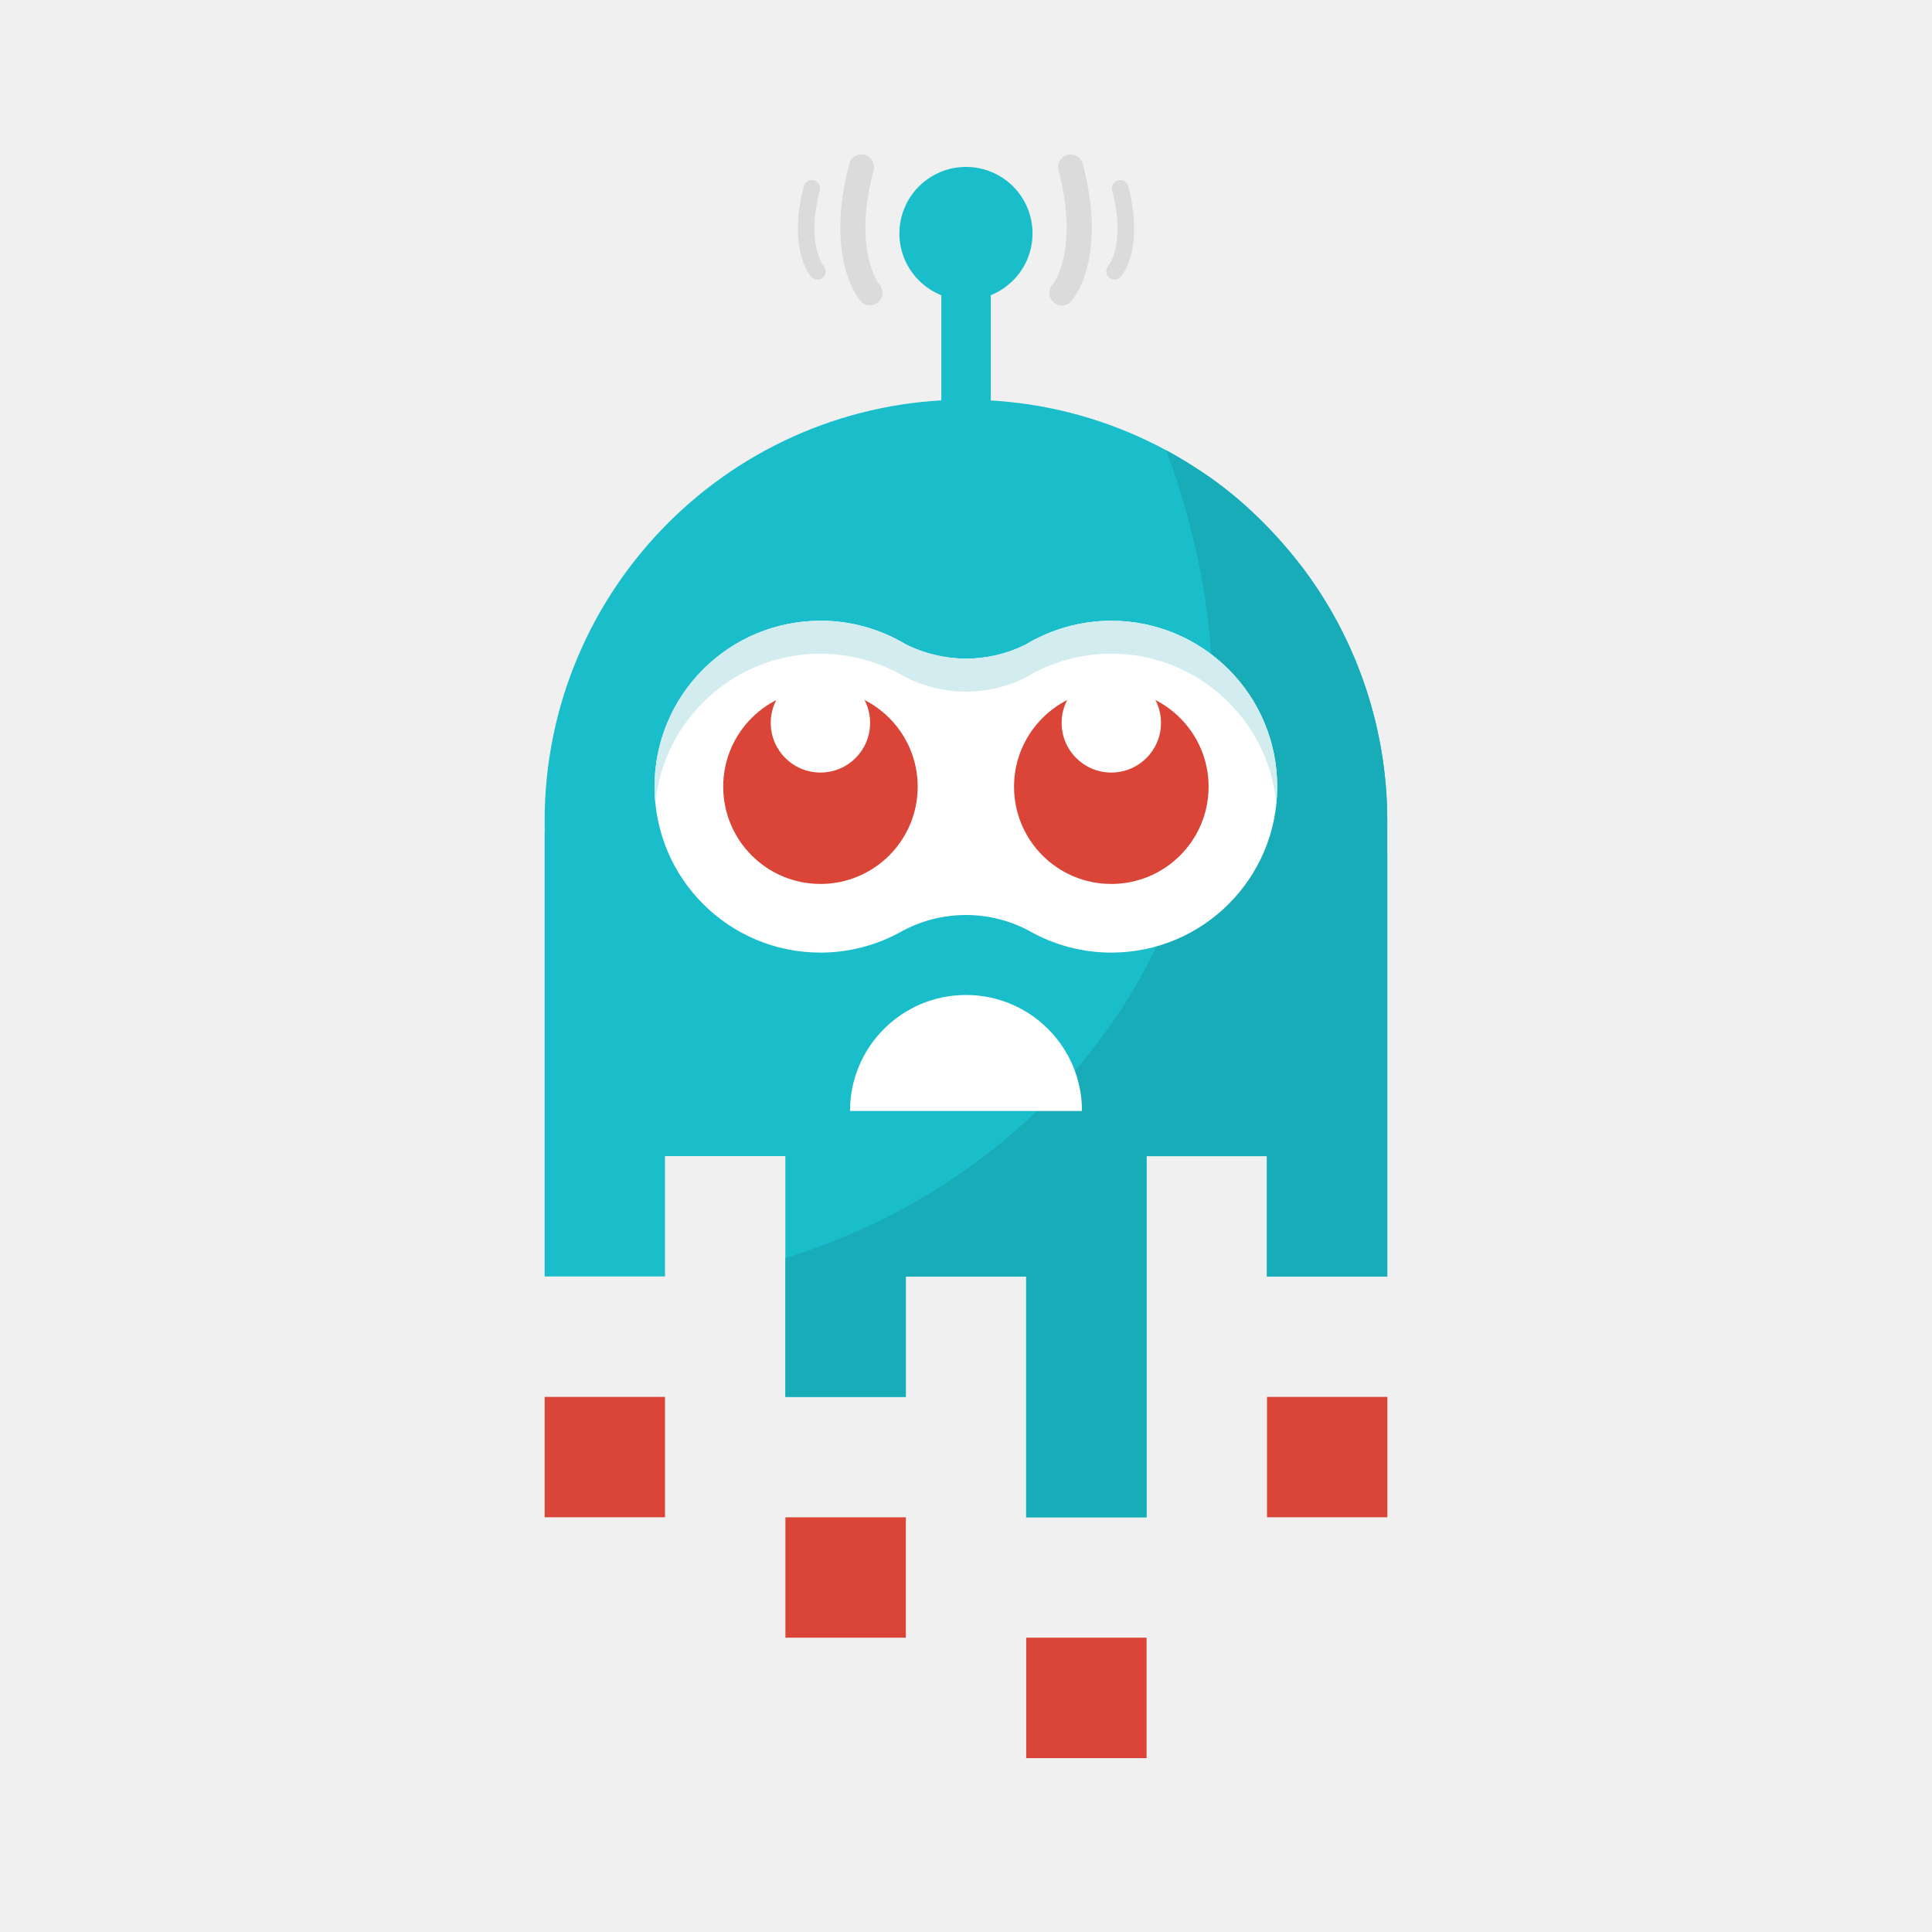
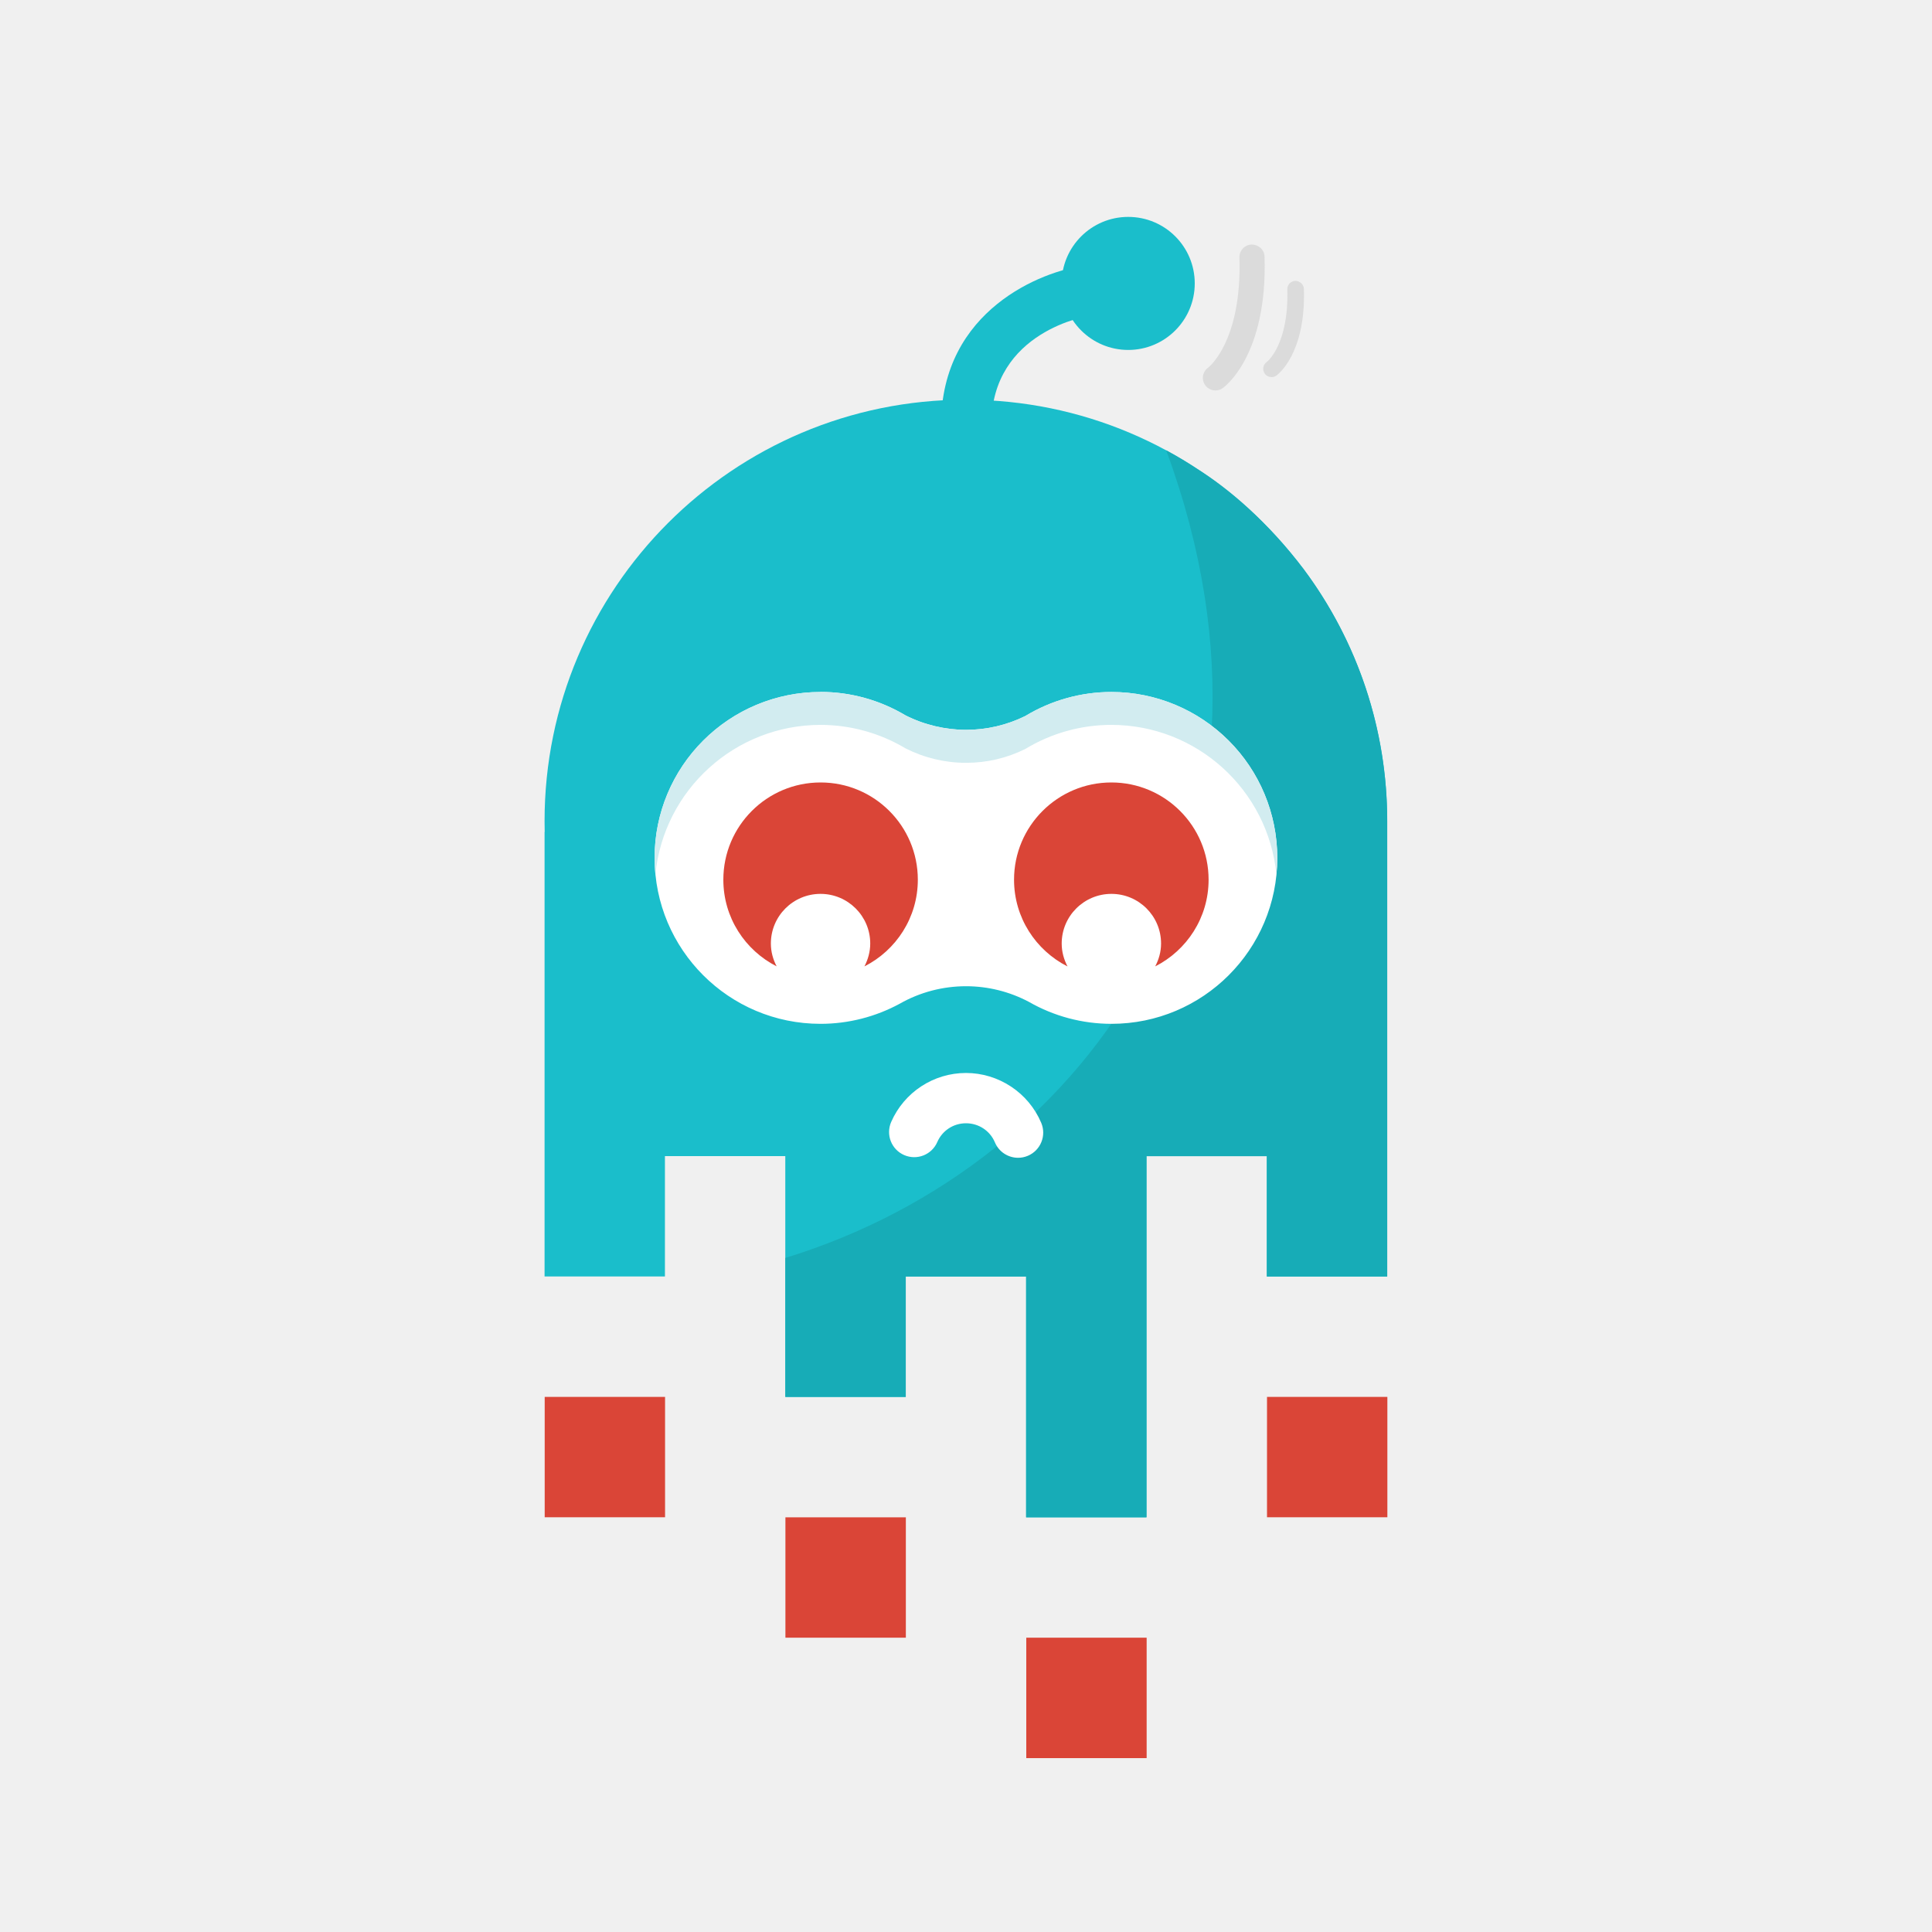
<svg xmlns="http://www.w3.org/2000/svg" id="Layer_1" data-name="Layer 1" viewBox="0 0 300 300">
  <defs>
    <style>
-       .cls-1 { fill: #d2ecf0; }
-       .cls-2 { fill: #fff; }
-       .cls-3 { fill: #dbdbdb; }
-       .cls-4 { fill: #da4537; }
-       .cls-5 { fill: #17acb7; }
-       .cls-6 { fill: #1abecb; }
+       .cls-1 {
+         fill: #d2ecf0;
+       }
+ 
+       .cls-2 {
+         fill: #fff;
+       }
+ 
+       .cls-3 {
+         fill: #dbdbdb;
+       }
+ 
+       .cls-4 {
+         fill: #da4537;
+       }
+ 
+       .cls-5 {
+         fill: #17acb7;
+       }
+ 
+       .cls-6 {
+         fill: #1abecb;
+       }
    </style>
  </defs>
-   <path class="cls-6" d="m149.98,62.06c-36.13,0-65.41,29.3-65.41,65.43,0,.57.01,1.13.02,1.69h-.02s0,69.03,0,69.03h18.69v-18.69h18.69v37.39h18.7v-18.69h18.69v37.39h18.69v-56.08h18.69v18.69h18.69v-66.14l-.16.08c.11-1.56.16-3.11.16-4.66,0-36.14-29.3-65.43-65.43-65.43h-.02Z" />
-   <path class="cls-5" d="m181.1,69.93c22.76,61.7-11.58,110.82-59.14,125.4v21.58h18.7v-18.69h18.69v37.39h18.69v-56.08h18.69v18.69h18.69v-70.73c0-14.1-4.55-27.82-12.98-39.12-5.72-7.46-11.5-12.4-16.53-15.57-1.56-1.03-3.17-1.99-4.82-2.88Z" />
-   <path class="cls-2" d="m127.4,96.39c-6.84,0-13.39,2.72-18.22,7.55-4.83,4.83-7.55,11.39-7.54,18.22,0,14.23,11.53,25.76,25.76,25.76,4.3,0,8.54-1.08,12.31-3.13h0c3.13-1.78,6.68-2.71,10.28-2.71,3.4,0,6.74.83,9.75,2.42,3.9,2.24,8.32,3.42,12.83,3.42,14.22,0,25.76-11.53,25.76-25.76,0-6.83-2.71-13.39-7.55-18.22-4.83-4.83-11.39-7.55-18.21-7.55-4.72,0-9.35,1.3-13.38,3.74-2.86,1.41-6,2.14-9.19,2.14s-6.49-.77-9.4-2.25c-3.99-2.38-8.54-3.64-13.19-3.64Z" />
-   <path class="cls-4" d="m187.67,122.16c0,8.34-6.76,15.1-15.11,15.1s-15.1-6.76-15.1-15.1,6.77-15.1,15.1-15.1,15.11,6.76,15.11,15.1Z" />
-   <rect class="cls-6" x="146.17" y="41.1" width="7.68" height="22.75" />
-   <path class="cls-6" d="m160.33,36.25c0,5.7-4.63,10.33-10.33,10.33s-10.34-4.63-10.34-10.33,4.63-10.33,10.34-10.33,10.33,4.62,10.33,10.33Z" />
-   <path class="cls-4" d="m142.5,122.16c0,8.34-6.77,15.1-15.1,15.1s-15.1-6.76-15.1-15.1,6.76-15.1,15.1-15.1,15.1,6.76,15.1,15.1Z" />
-   <path class="cls-2" d="m135.11,112.25c0,4.26-3.45,7.71-7.71,7.71s-7.72-3.45-7.72-7.71,3.46-7.71,7.72-7.71,7.71,3.45,7.71,7.71Z" />
-   <path class="cls-2" d="m180.28,112.25c0,4.26-3.46,7.71-7.72,7.71s-7.71-3.45-7.71-7.71,3.46-7.71,7.71-7.71,7.72,3.45,7.72,7.71Z" />
-   <path class="cls-1" d="m127.4,96.39c-14.23,0-25.77,11.53-25.77,25.77,0,.85.04,1.71.13,2.56,1.31-13.18,12.4-23.21,25.64-23.22,4.64,0,9.2,1.26,13.19,3.64,2.92,1.48,6.14,2.25,9.4,2.25s6.33-.73,9.19-2.14c4.03-2.45,8.66-3.75,13.38-3.75,13.23,0,24.32,10.04,25.63,23.21.08-.85.13-1.69.13-2.55,0-14.23-11.53-25.77-25.76-25.77-4.72,0-9.35,1.3-13.38,3.74-2.86,1.41-6,2.14-9.19,2.14s-6.49-.77-9.41-2.25c-3.99-2.38-8.55-3.64-13.19-3.64Z" />
-   <rect class="cls-4" x="84.57" y="216.91" width="18.69" height="18.69" />
+   <path class="cls-6" d="m185.52,44.01c0,5.7-4.63,10.33-10.33,10.33s-10.34-4.63-10.34-10.33,4.63-10.33,10.34-10.33,10.33,4.62,10.33,10.33Z" />
+   <path class="cls-6" d="m153.94,65.98h-7.81c0-17.97,15.93-23.91,22.07-24.69l.97,7.75c-.15.02-15.23,2.32-15.23,16.94Z" />
+   <path class="cls-6" d="m149.97,62.06c-36.13,0-65.41,29.3-65.41,65.43,0,.57.01,1.13.02,1.69h-.02s0,69.03,0,69.03h18.69v-18.69h18.69v37.39h18.7v-18.69h18.69v37.39h18.69v-56.08h18.69v18.69h18.69v-66.14l-.16.08c.11-1.56.16-3.11.16-4.66,0-36.14-29.3-65.43-65.43-65.43h-.02Z" />
+   <path class="cls-5" d="m181.09,69.93c22.76,61.7-11.58,110.82-59.14,125.4v21.58h18.7v-18.69h18.69v37.39h18.69v-56.08h18.69v18.69h18.69v-70.73c0-14.1-4.55-27.82-12.98-39.12-5.72-7.46-11.5-12.4-16.53-15.57-1.56-1.03-3.17-1.99-4.82-2.88Z" />
+   <path class="cls-2" d="m127.41,107.45c-6.84,0-13.39,2.72-18.22,7.55-4.83,4.83-7.55,11.39-7.54,18.22,0,14.23,11.53,25.76,25.76,25.76,4.3,0,8.54-1.08,12.31-3.13h0c3.13-1.78,6.68-2.71,10.28-2.71,3.4,0,6.74.83,9.75,2.42,3.9,2.24,8.32,3.42,12.83,3.42,14.22,0,25.76-11.53,25.76-25.76,0-6.83-2.71-13.39-7.55-18.22-4.83-4.83-11.39-7.55-18.21-7.55-4.72,0-9.35,1.3-13.38,3.74-2.86,1.41-6,2.14-9.19,2.14s-6.49-.77-9.4-2.25c-3.99-2.38-8.54-3.64-13.19-3.64Z" />
+   <path class="cls-1" d="m127.41,107.45c-14.23,0-25.77,11.53-25.77,25.77,0,.85.04,1.71.13,2.56,1.31-13.18,12.4-23.21,25.64-23.22,4.64,0,9.2,1.26,13.19,3.64,2.92,1.48,6.14,2.25,9.4,2.25s6.33-.73,9.19-2.14c4.03-2.45,8.66-3.75,13.38-3.75,13.23,0,24.32,10.04,25.63,23.21.08-.85.13-1.69.13-2.55,0-14.23-11.53-25.77-25.76-25.77-4.72,0-9.35,1.3-13.38,3.74-2.86,1.41-6,2.14-9.19,2.14s-6.49-.77-9.41-2.25c-3.99-2.38-8.55-3.64-13.19-3.64Z" />
+   <rect class="cls-4" x="84.58" y="216.91" width="18.69" height="18.69" />
  <rect class="cls-4" x="121.96" y="235.61" width="18.7" height="18.69" />
-   <rect class="cls-4" x="159.35" y="254.3" width="18.69" height="18.7" />
+   <rect class="cls-4" x="159.36" y="254.3" width="18.69" height="18.7" />
  <rect class="cls-4" x="196.74" y="216.91" width="18.69" height="18.69" />
-   <path class="cls-2" transform="rotate(180 150 168.165)" d="m168.01,163.82c0,9.95-8.06,18.01-18.01,18.01s-18.01-8.06-18.01-18.01h36.02Z" />
-   <path class="cls-3" d="m135.1,47.42c-.52,0-1.05-.21-1.43-.63-.23-.26-5.68-6.46-1.79-21.36.27-1.04,1.33-1.66,2.38-1.39,1.04.27,1.67,1.34,1.39,2.38-3.31,12.63.88,17.71.92,17.76.69.81.62,2.04-.18,2.74-.37.33-.84.49-1.3.49Z" />
-   <path class="cls-3" d="m126.93,43.43c-.35,0-.69-.14-.94-.42-.15-.17-3.75-4.26-1.18-14.09.18-.69.88-1.1,1.57-.92.69.18,1.1.88.92,1.57-2.18,8.33.58,11.68.6,11.72.46.53.41,1.34-.12,1.81-.25.22-.55.33-.86.33Z" />
-   <path class="cls-3" d="m164.9,47.43c-.47,0-.94-.17-1.31-.51-.8-.73-.86-1.96-.13-2.76.02-.03,4.2-5.11.9-17.74-.27-1.04.35-2.11,1.39-2.38,1.05-.28,2.11.35,2.38,1.39,3.9,14.89-1.55,21.1-1.79,21.36-.39.42-.91.64-1.44.64Z" />
-   <path class="cls-3" d="m173.07,43.43c-.31,0-.62-.11-.87-.34-.53-.48-.56-1.29-.09-1.82.01-.02,2.77-3.37.59-11.7-.18-.69.23-1.39.92-1.57.69-.18,1.39.23,1.57.92,2.57,9.82-1.02,13.92-1.18,14.09-.25.28-.6.42-.95.42Z" />
+   <path class="cls-2" d="m158.09,179.78c-1.52,0-2.97-.89-3.6-2.39-.76-1.81-2.52-2.97-4.49-2.97s-3.69,1.15-4.46,2.92c-.86,1.98-3.16,2.88-5.14,2.02-1.98-.86-2.88-3.16-2.02-5.14,2.02-4.62,6.58-7.61,11.62-7.61s9.69,3.04,11.68,7.74c.84,1.99-.09,4.28-2.07,5.12-.5.21-1.01.31-1.52.31Z" />
+   <path class="cls-4" d="m120.6,150.06c-.56-1.07-.9-2.26-.9-3.55,0-4.26,3.45-7.71,7.71-7.71s7.72,3.45,7.72,7.71c0,1.29-.35,2.48-.9,3.55,4.91-2.49,8.29-7.57,8.29-13.46,0-8.34-6.76-15.1-15.1-15.1s-15.1,6.76-15.1,15.1c0,5.89,3.38,10.97,8.29,13.46Z" />
+   <path class="cls-4" d="m165.76,150.06c-.56-1.07-.9-2.26-.9-3.55,0-4.26,3.46-7.71,7.72-7.71s7.71,3.45,7.71,7.71c0,1.29-.35,2.48-.91,3.55,4.91-2.49,8.29-7.57,8.29-13.46,0-8.34-6.77-15.1-15.1-15.1s-15.11,6.76-15.11,15.1c0,5.89,3.38,10.97,8.29,13.46Z" />
+   <path class="cls-3" d="m188.74,60.63c-.62,0-1.23-.29-1.61-.84-.62-.89-.4-2.1.49-2.72.03-.02,5.24-4.04,4.84-17.09-.03-1.08.81-1.98,1.89-2.01,1.12.02,1.98.81,2.01,1.89.47,15.38-6.23,20.22-6.51,20.42-.34.23-.73.35-1.11.35Z" />
+   <path class="cls-3" d="m197.44,58.55c-.41,0-.81-.19-1.06-.55-.41-.58-.26-1.39.32-1.79.02-.01,3.45-2.66,3.19-11.27-.02-.71.54-1.31,1.25-1.33.68.02,1.3.54,1.33,1.25.31,10.15-4.11,13.34-4.29,13.47-.22.15-.48.23-.73.23Z" />
</svg>
